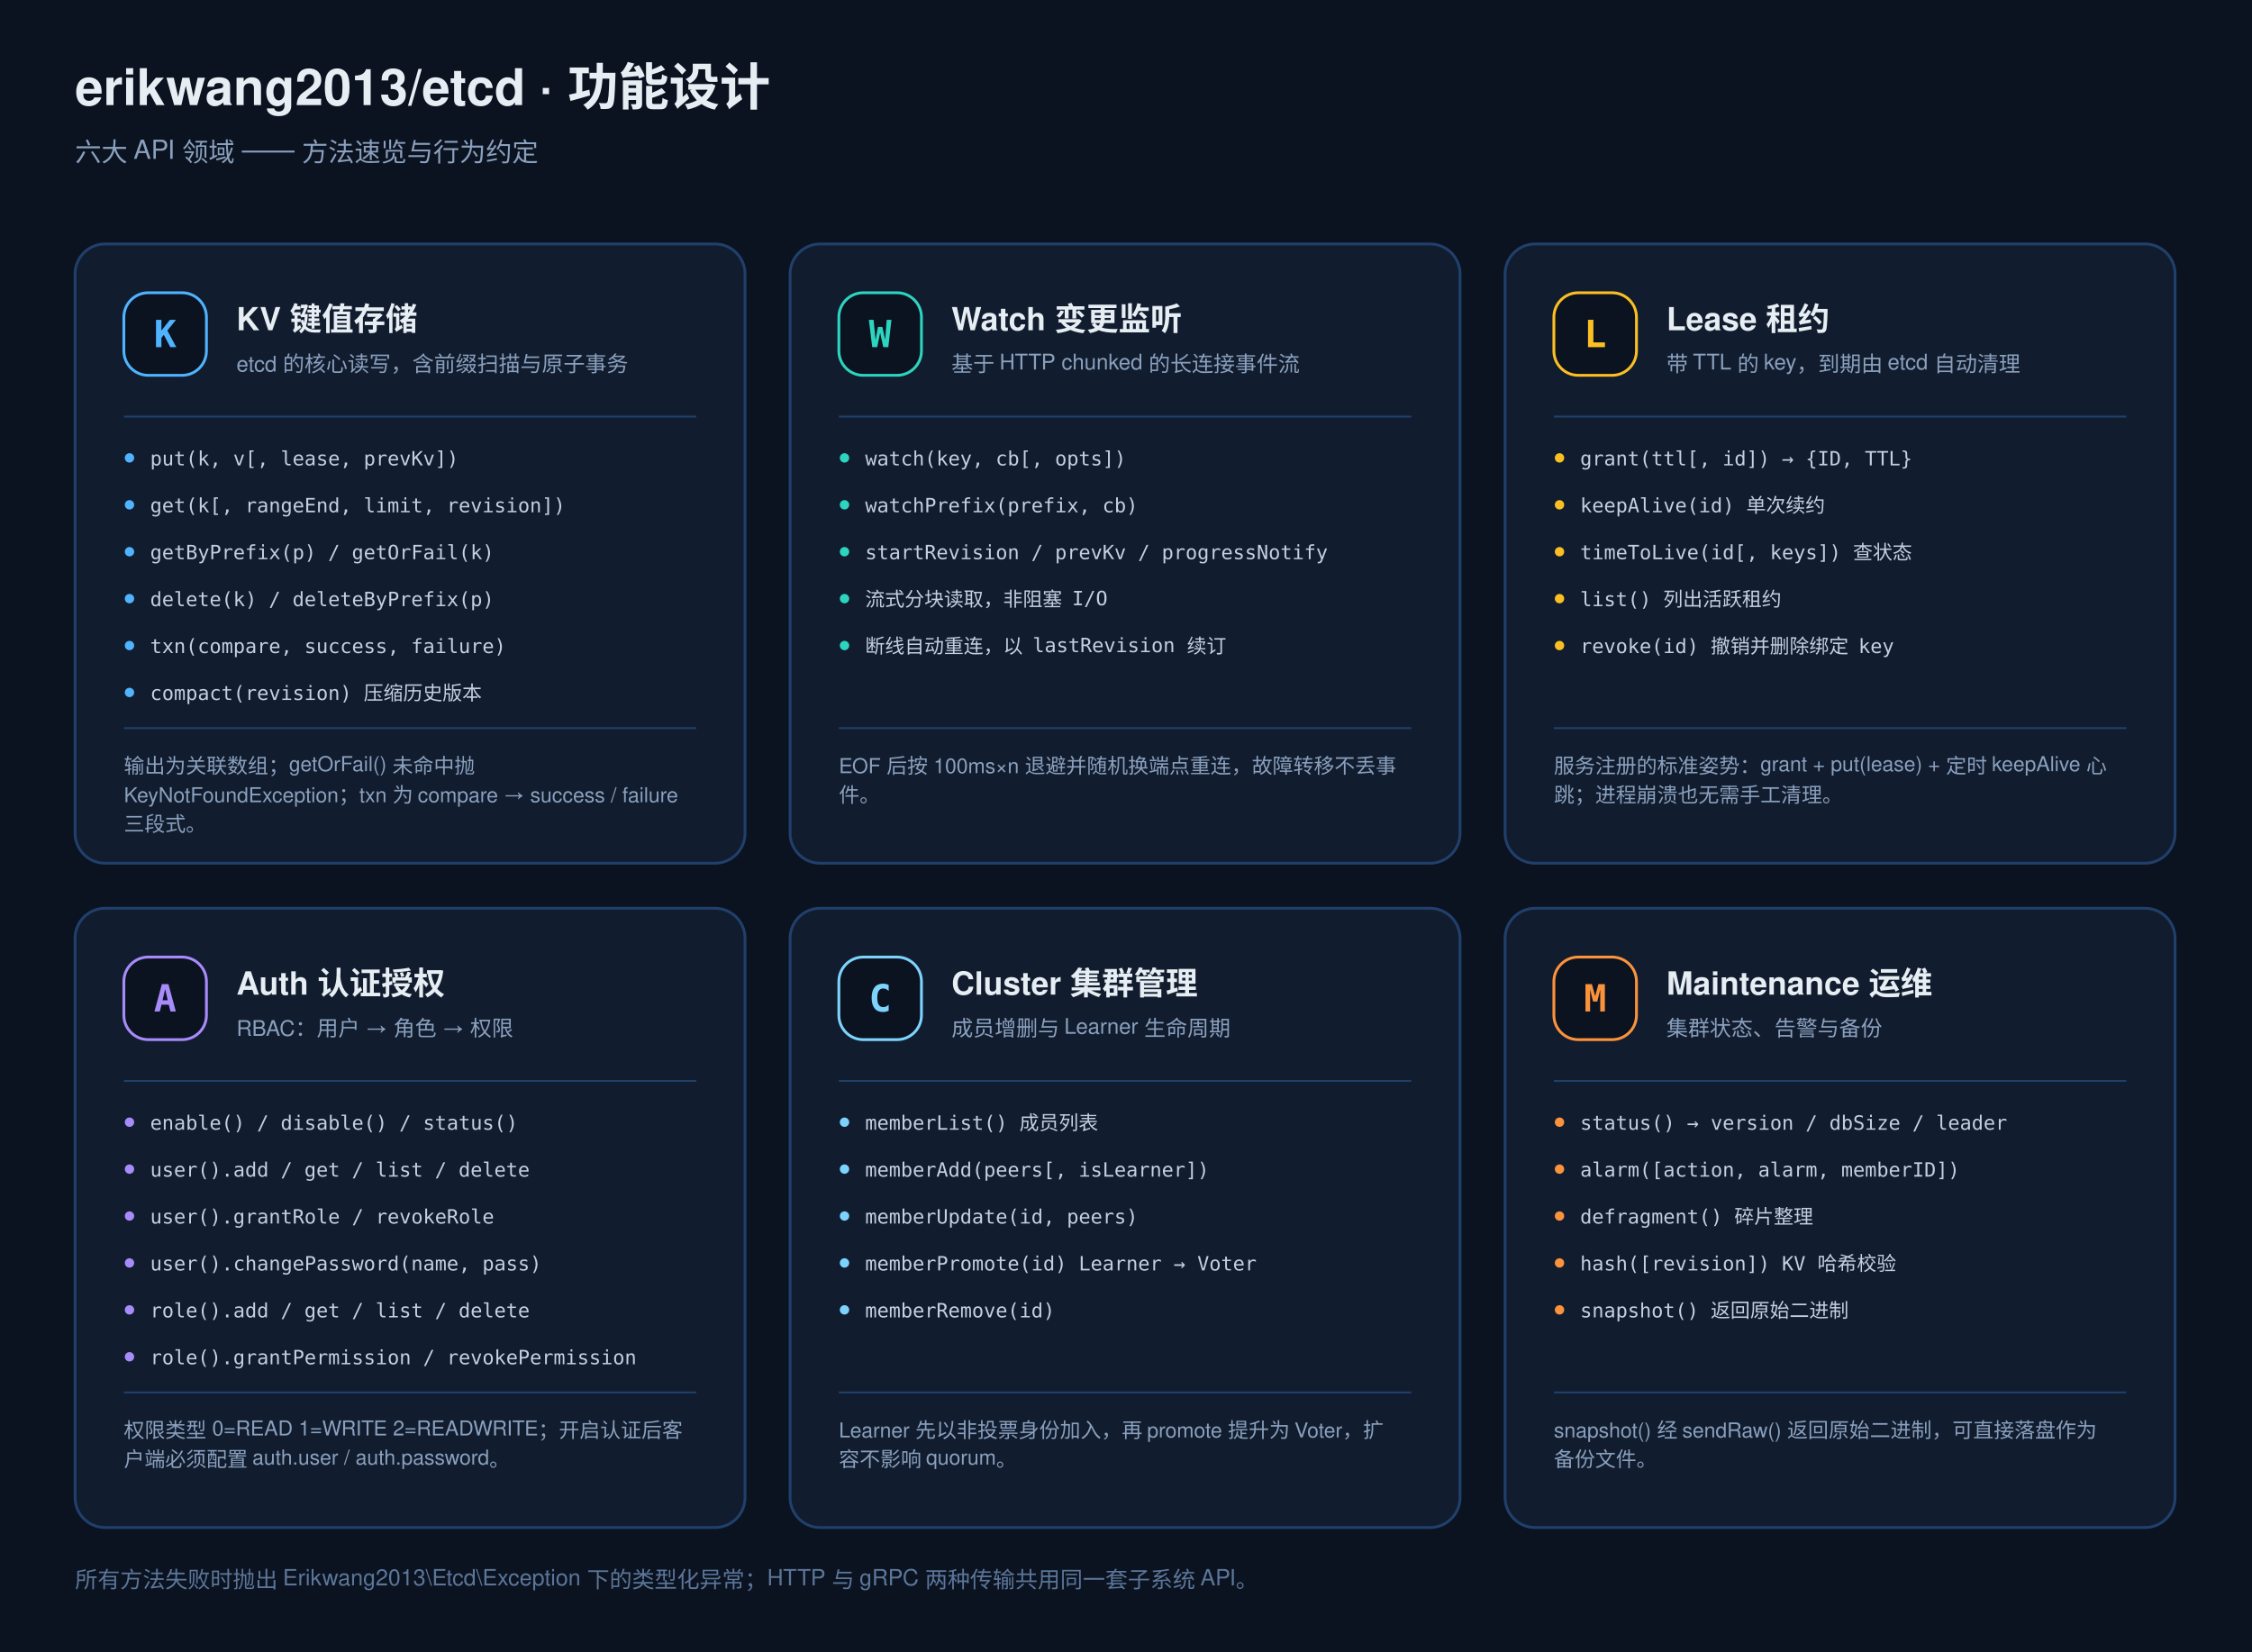
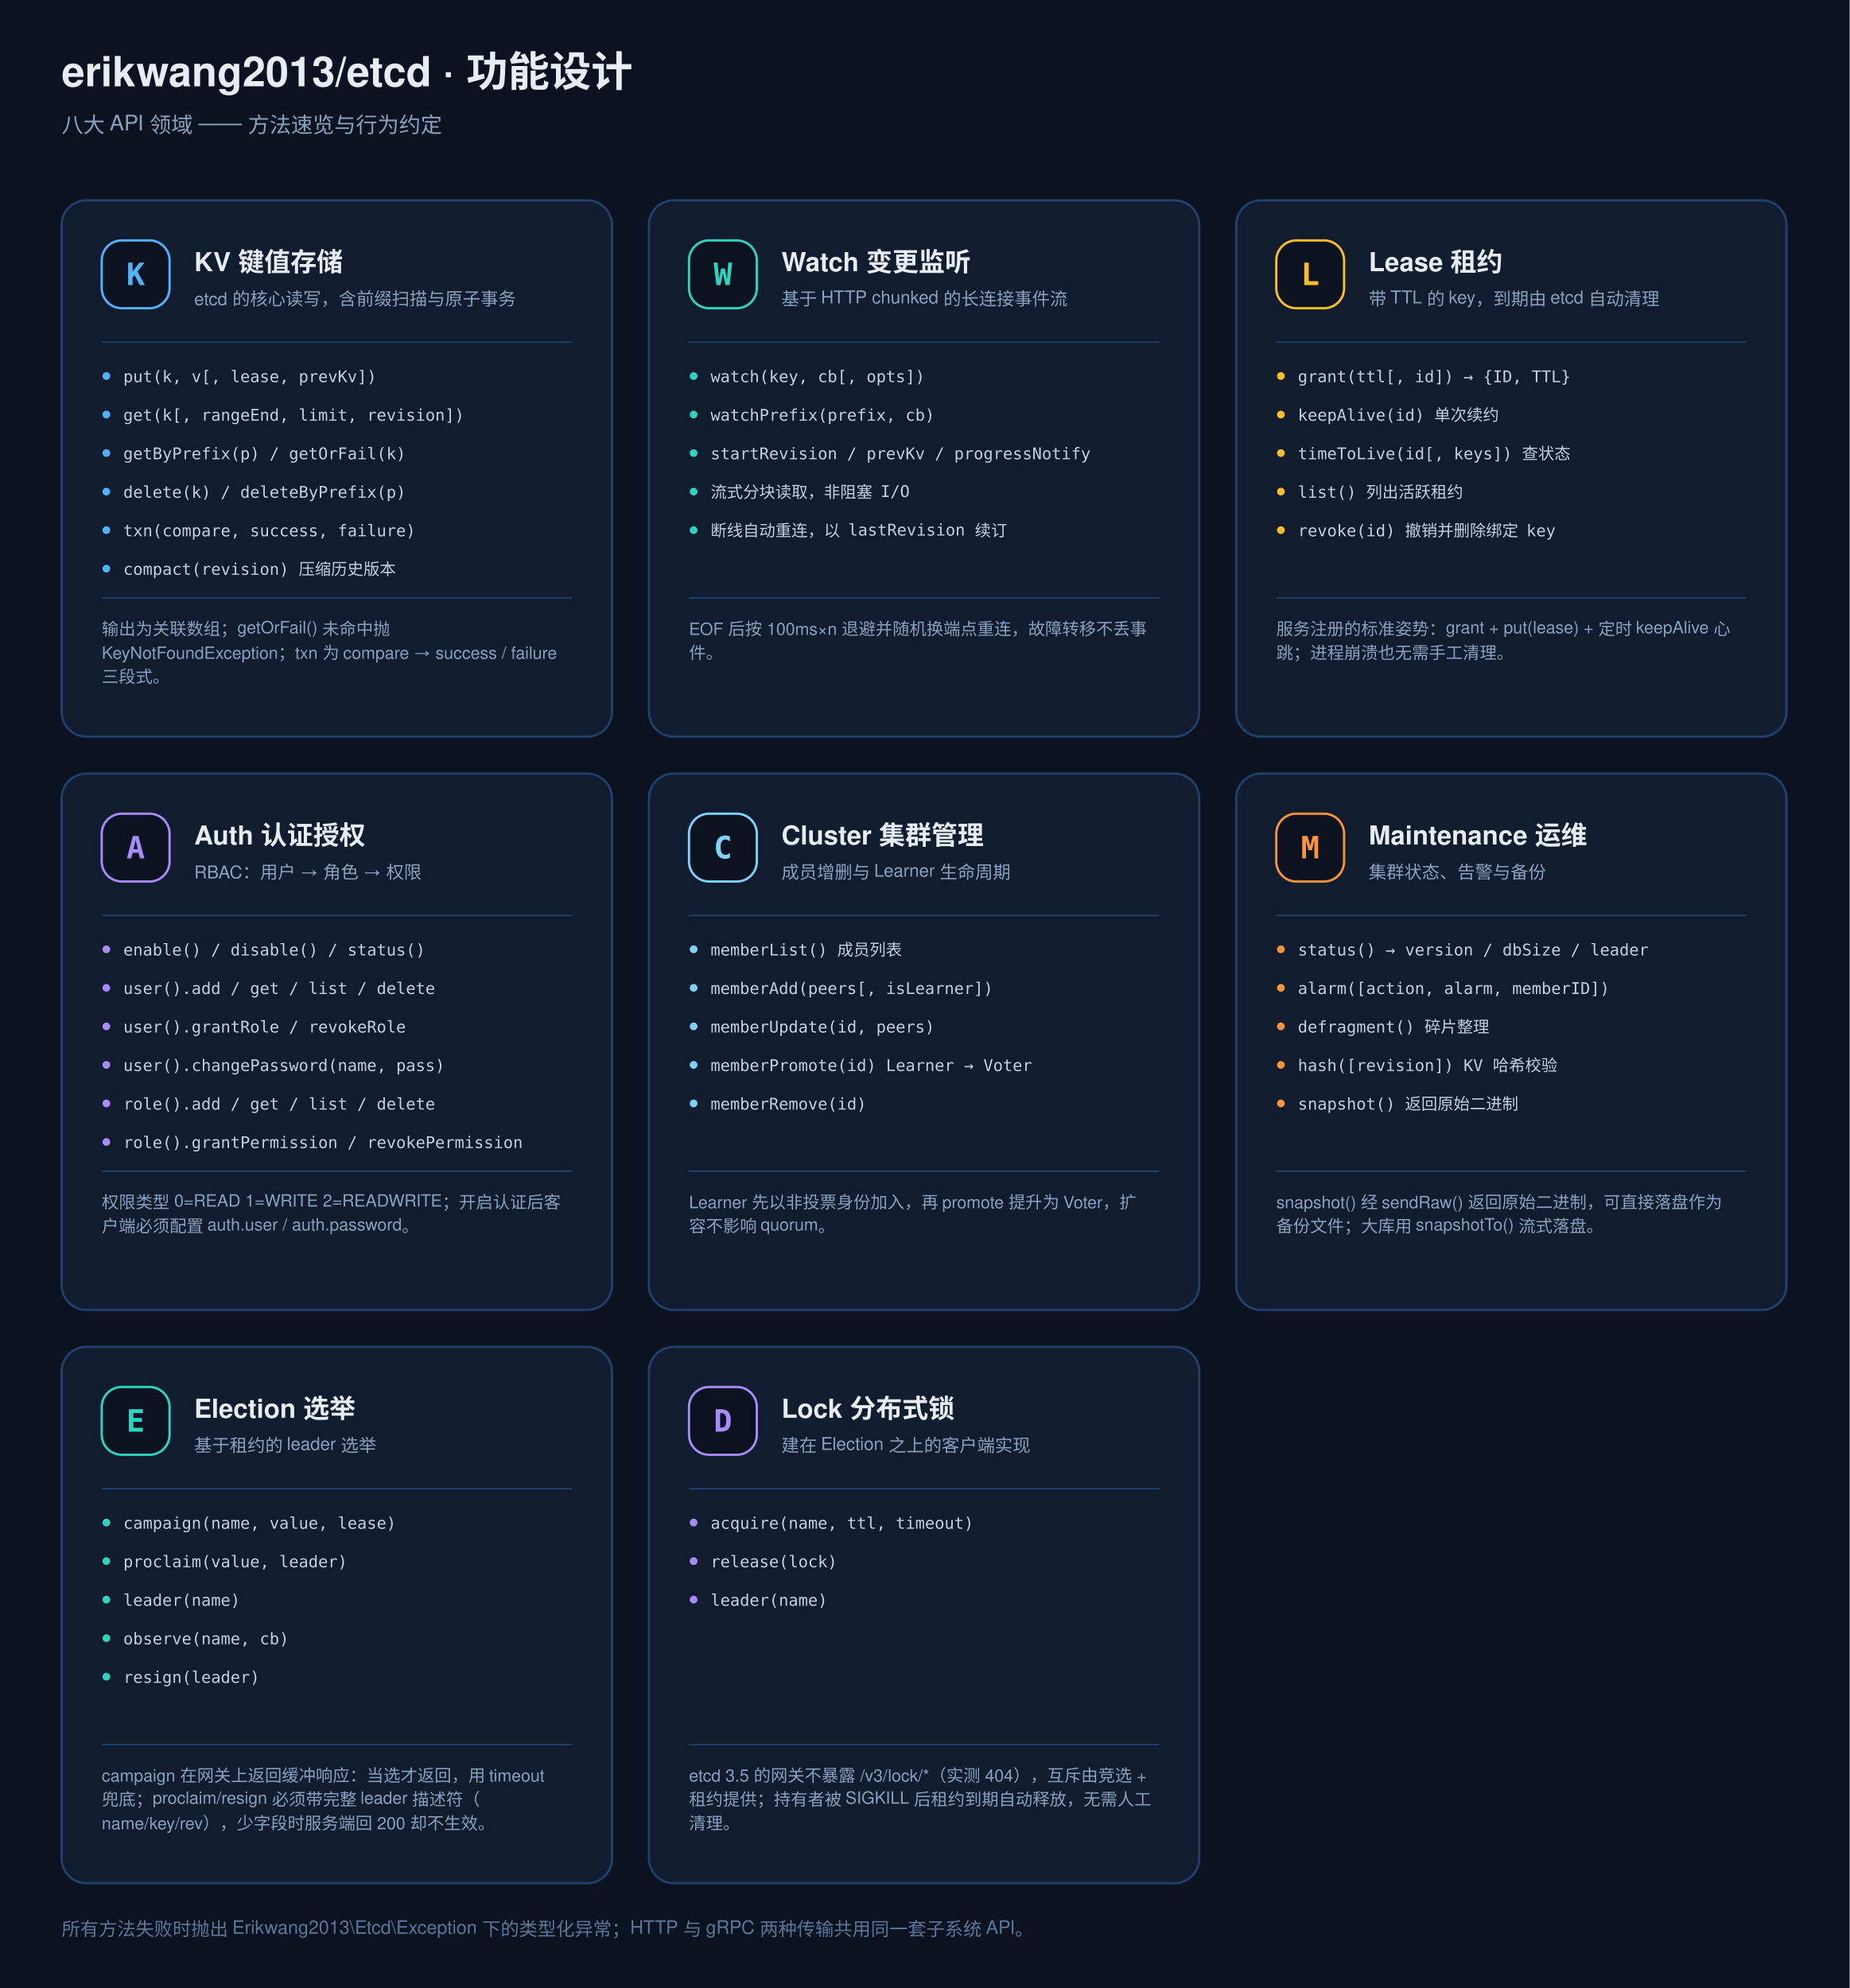
- <svg xmlns="http://www.w3.org/2000/svg" viewBox="0 0 1200 880" width="1200" height="880" font-family="Helvetica,Arial,'Noto Sans','Noto Sans CJK SC','Noto Sans Devanagari','Noto Sans Bengali','Noto Sans Arabic','Lohit Devanagari','PingFang SC','Microsoft YaHei',sans-serif" role="img" aria-labelledby="ttl dsc">
+ <svg xmlns="http://www.w3.org/2000/svg" viewBox="0 0 1200 1290" width="1200" height="1290" font-family="Helvetica,Arial,'Noto Sans','Noto Sans CJK SC','Noto Sans Devanagari','Noto Sans Bengali','Noto Sans Arabic','Lohit Devanagari','PingFang SC','Microsoft YaHei',sans-serif" role="img" aria-labelledby="ttl dsc">
  <rect x="0" y="0" width="1200" height="10000" rx="0" fill="#0b1220" stroke="none" stroke-width="1.5" />
  <text x="40.0" y="56" font-size="27" fill="#e6edf3" text-anchor="start" font-weight="700">erikwang2013/etcd · 功能设计</text>
-   <text x="40.0" y="86" font-size="14" fill="#8aa0bd" text-anchor="start" font-weight="400">六大 API 领域 —— 方法速览与行为约定</text>
-   <rect x="40" y="130" width="357" height="330" rx="16" fill="#111c2e" stroke="#20406b" stroke-width="1.5" />
+   <text x="40.0" y="86" font-size="14" fill="#8aa0bd" text-anchor="start" font-weight="400">八大 API 领域 —— 方法速览与行为约定</text>
+   <rect x="40" y="130" width="357" height="348" rx="16" fill="#111c2e" stroke="#20406b" stroke-width="1.5" />
  <rect x="66" y="156" width="44" height="44" rx="13" fill="#0b1220" stroke="#4fb3ff" stroke-width="1.5" />
  <text x="88.0" y="185" font-size="20" fill="#4fb3ff" text-anchor="middle" font-weight="700" font-family="'DejaVu Sans Mono',Menlo,Consolas,'Noto Sans Mono CJK SC',monospace">K</text>
  <text x="126.0" y="176" font-size="17" fill="#e6edf3" text-anchor="start" font-weight="700">KV 键值存储</text>
  <text x="126.0" y="198" font-size="11.5" fill="#8aa0bd" text-anchor="start" font-weight="400">etcd 的核心读写，含前缀扫描与原子事务</text>
  <line x1="66" y1="222" x2="371" y2="222" stroke="#20406b" stroke-width="1" />
  <circle cx="69" cy="244" r="2.5" fill="#4fb3ff" />
  <text x="80.0" y="248" font-size="10.5" fill="#c3d0e0" text-anchor="start" font-weight="400" font-family="'DejaVu Sans Mono',Menlo,Consolas,'Noto Sans Mono CJK SC',monospace">put(k, v[, lease, prevKv])</text>
  <circle cx="69" cy="269" r="2.5" fill="#4fb3ff" />
  <text x="80.0" y="273" font-size="10.5" fill="#c3d0e0" text-anchor="start" font-weight="400" font-family="'DejaVu Sans Mono',Menlo,Consolas,'Noto Sans Mono CJK SC',monospace">get(k[, rangeEnd, limit, revision])</text>
  <circle cx="69" cy="294" r="2.5" fill="#4fb3ff" />
  <text x="80.0" y="298" font-size="10.5" fill="#c3d0e0" text-anchor="start" font-weight="400" font-family="'DejaVu Sans Mono',Menlo,Consolas,'Noto Sans Mono CJK SC',monospace">getByPrefix(p) / getOrFail(k)</text>
  <circle cx="69" cy="319" r="2.5" fill="#4fb3ff" />
  <text x="80.0" y="323" font-size="10.5" fill="#c3d0e0" text-anchor="start" font-weight="400" font-family="'DejaVu Sans Mono',Menlo,Consolas,'Noto Sans Mono CJK SC',monospace">delete(k) / deleteByPrefix(p)</text>
  <circle cx="69" cy="344" r="2.5" fill="#4fb3ff" />
  <text x="80.0" y="348" font-size="10.5" fill="#c3d0e0" text-anchor="start" font-weight="400" font-family="'DejaVu Sans Mono',Menlo,Consolas,'Noto Sans Mono CJK SC',monospace">txn(compare, success, failure)</text>
  <circle cx="69" cy="369" r="2.5" fill="#4fb3ff" />
  <text x="80.0" y="373" font-size="10.5" fill="#c3d0e0" text-anchor="start" font-weight="400" font-family="'DejaVu Sans Mono',Menlo,Consolas,'Noto Sans Mono CJK SC',monospace">compact(revision) 压缩历史版本</text>
  <line x1="66" y1="388" x2="371" y2="388" stroke="#20406b" stroke-width="1" />
  <text x="66.0" y="412.0" font-size="11" fill="#8aa0bd" text-anchor="start" font-weight="400">输出为关联数组；getOrFail() 未命中抛</text>
  <text x="66.0" y="427.5" font-size="11" fill="#8aa0bd" text-anchor="start" font-weight="400">KeyNotFoundException；txn 为 compare → success / failure</text>
  <text x="66.0" y="443.0" font-size="11" fill="#8aa0bd" text-anchor="start" font-weight="400">三段式。</text>
-   <rect x="421" y="130" width="357" height="330" rx="16" fill="#111c2e" stroke="#20406b" stroke-width="1.5" />
+   <rect x="421" y="130" width="357" height="348" rx="16" fill="#111c2e" stroke="#20406b" stroke-width="1.5" />
  <rect x="447" y="156" width="44" height="44" rx="13" fill="#0b1220" stroke="#2dd4bf" stroke-width="1.5" />
  <text x="469.0" y="185" font-size="20" fill="#2dd4bf" text-anchor="middle" font-weight="700" font-family="'DejaVu Sans Mono',Menlo,Consolas,'Noto Sans Mono CJK SC',monospace">W</text>
  <text x="507.0" y="176" font-size="17" fill="#e6edf3" text-anchor="start" font-weight="700">Watch 变更监听</text>
  <text x="507.0" y="198" font-size="11.5" fill="#8aa0bd" text-anchor="start" font-weight="400">基于 HTTP chunked 的长连接事件流</text>
  <line x1="447" y1="222" x2="752" y2="222" stroke="#20406b" stroke-width="1" />
  <circle cx="450" cy="244" r="2.5" fill="#2dd4bf" />
  <text x="461.0" y="248" font-size="10.5" fill="#c3d0e0" text-anchor="start" font-weight="400" font-family="'DejaVu Sans Mono',Menlo,Consolas,'Noto Sans Mono CJK SC',monospace">watch(key, cb[, opts])</text>
  <circle cx="450" cy="269" r="2.5" fill="#2dd4bf" />
  <text x="461.0" y="273" font-size="10.5" fill="#c3d0e0" text-anchor="start" font-weight="400" font-family="'DejaVu Sans Mono',Menlo,Consolas,'Noto Sans Mono CJK SC',monospace">watchPrefix(prefix, cb)</text>
  <circle cx="450" cy="294" r="2.5" fill="#2dd4bf" />
  <text x="461.0" y="298" font-size="10.5" fill="#c3d0e0" text-anchor="start" font-weight="400" font-family="'DejaVu Sans Mono',Menlo,Consolas,'Noto Sans Mono CJK SC',monospace">startRevision / prevKv / progressNotify</text>
  <circle cx="450" cy="319" r="2.5" fill="#2dd4bf" />
  <text x="461.0" y="323" font-size="10.5" fill="#c3d0e0" text-anchor="start" font-weight="400" font-family="'DejaVu Sans Mono',Menlo,Consolas,'Noto Sans Mono CJK SC',monospace">流式分块读取，非阻塞 I/O</text>
  <circle cx="450" cy="344" r="2.5" fill="#2dd4bf" />
  <text x="461.0" y="348" font-size="10.5" fill="#c3d0e0" text-anchor="start" font-weight="400" font-family="'DejaVu Sans Mono',Menlo,Consolas,'Noto Sans Mono CJK SC',monospace">断线自动重连，以 lastRevision 续订</text>
  <line x1="447" y1="388" x2="752" y2="388" stroke="#20406b" stroke-width="1" />
  <text x="447.0" y="412.0" font-size="11" fill="#8aa0bd" text-anchor="start" font-weight="400">EOF 后按 100ms×n 退避并随机换端点重连，故障转移不丢事</text>
  <text x="447.0" y="427.5" font-size="11" fill="#8aa0bd" text-anchor="start" font-weight="400">件。</text>
-   <rect x="802" y="130" width="357" height="330" rx="16" fill="#111c2e" stroke="#20406b" stroke-width="1.5" />
+   <rect x="802" y="130" width="357" height="348" rx="16" fill="#111c2e" stroke="#20406b" stroke-width="1.5" />
  <rect x="828" y="156" width="44" height="44" rx="13" fill="#0b1220" stroke="#fbbf24" stroke-width="1.5" />
  <text x="850.0" y="185" font-size="20" fill="#fbbf24" text-anchor="middle" font-weight="700" font-family="'DejaVu Sans Mono',Menlo,Consolas,'Noto Sans Mono CJK SC',monospace">L</text>
  <text x="888.0" y="176" font-size="17" fill="#e6edf3" text-anchor="start" font-weight="700">Lease 租约</text>
  <text x="888.0" y="198" font-size="11.5" fill="#8aa0bd" text-anchor="start" font-weight="400">带 TTL 的 key，到期由 etcd 自动清理</text>
  <line x1="828" y1="222" x2="1133" y2="222" stroke="#20406b" stroke-width="1" />
  <circle cx="831" cy="244" r="2.5" fill="#fbbf24" />
  <text x="842.0" y="248" font-size="10.5" fill="#c3d0e0" text-anchor="start" font-weight="400" font-family="'DejaVu Sans Mono',Menlo,Consolas,'Noto Sans Mono CJK SC',monospace">grant(ttl[, id]) → {ID, TTL}</text>
  <circle cx="831" cy="269" r="2.5" fill="#fbbf24" />
  <text x="842.0" y="273" font-size="10.5" fill="#c3d0e0" text-anchor="start" font-weight="400" font-family="'DejaVu Sans Mono',Menlo,Consolas,'Noto Sans Mono CJK SC',monospace">keepAlive(id) 单次续约</text>
  <circle cx="831" cy="294" r="2.5" fill="#fbbf24" />
  <text x="842.0" y="298" font-size="10.5" fill="#c3d0e0" text-anchor="start" font-weight="400" font-family="'DejaVu Sans Mono',Menlo,Consolas,'Noto Sans Mono CJK SC',monospace">timeToLive(id[, keys]) 查状态</text>
  <circle cx="831" cy="319" r="2.5" fill="#fbbf24" />
  <text x="842.0" y="323" font-size="10.5" fill="#c3d0e0" text-anchor="start" font-weight="400" font-family="'DejaVu Sans Mono',Menlo,Consolas,'Noto Sans Mono CJK SC',monospace">list() 列出活跃租约</text>
  <circle cx="831" cy="344" r="2.5" fill="#fbbf24" />
  <text x="842.0" y="348" font-size="10.5" fill="#c3d0e0" text-anchor="start" font-weight="400" font-family="'DejaVu Sans Mono',Menlo,Consolas,'Noto Sans Mono CJK SC',monospace">revoke(id) 撤销并删除绑定 key</text>
  <line x1="828" y1="388" x2="1133" y2="388" stroke="#20406b" stroke-width="1" />
  <text x="828.0" y="412.0" font-size="11" fill="#8aa0bd" text-anchor="start" font-weight="400">服务注册的标准姿势：grant + put(lease) + 定时 keepAlive 心</text>
  <text x="828.0" y="427.5" font-size="11" fill="#8aa0bd" text-anchor="start" font-weight="400">跳；进程崩溃也无需手工清理。</text>
-   <rect x="40" y="484" width="357" height="330" rx="16" fill="#111c2e" stroke="#20406b" stroke-width="1.5" />
-   <rect x="66" y="510" width="44" height="44" rx="13" fill="#0b1220" stroke="#a78bfa" stroke-width="1.5" />
-   <text x="88.0" y="539" font-size="20" fill="#a78bfa" text-anchor="middle" font-weight="700" font-family="'DejaVu Sans Mono',Menlo,Consolas,'Noto Sans Mono CJK SC',monospace">A</text>
-   <text x="126.0" y="530" font-size="17" fill="#e6edf3" text-anchor="start" font-weight="700">Auth 认证授权</text>
-   <text x="126.0" y="552" font-size="11.5" fill="#8aa0bd" text-anchor="start" font-weight="400">RBAC：用户 → 角色 → 权限</text>
-   <line x1="66" y1="576" x2="371" y2="576" stroke="#20406b" stroke-width="1" />
-   <circle cx="69" cy="598" r="2.5" fill="#a78bfa" />
-   <text x="80.0" y="602" font-size="10.5" fill="#c3d0e0" text-anchor="start" font-weight="400" font-family="'DejaVu Sans Mono',Menlo,Consolas,'Noto Sans Mono CJK SC',monospace">enable() / disable() / status()</text>
-   <circle cx="69" cy="623" r="2.5" fill="#a78bfa" />
-   <text x="80.0" y="627" font-size="10.5" fill="#c3d0e0" text-anchor="start" font-weight="400" font-family="'DejaVu Sans Mono',Menlo,Consolas,'Noto Sans Mono CJK SC',monospace">user().add / get / list / delete</text>
-   <circle cx="69" cy="648" r="2.5" fill="#a78bfa" />
-   <text x="80.0" y="652" font-size="10.5" fill="#c3d0e0" text-anchor="start" font-weight="400" font-family="'DejaVu Sans Mono',Menlo,Consolas,'Noto Sans Mono CJK SC',monospace">user().grantRole / revokeRole</text>
-   <circle cx="69" cy="673" r="2.5" fill="#a78bfa" />
-   <text x="80.0" y="677" font-size="10.5" fill="#c3d0e0" text-anchor="start" font-weight="400" font-family="'DejaVu Sans Mono',Menlo,Consolas,'Noto Sans Mono CJK SC',monospace">user().changePassword(name, pass)</text>
-   <circle cx="69" cy="698" r="2.5" fill="#a78bfa" />
-   <text x="80.0" y="702" font-size="10.5" fill="#c3d0e0" text-anchor="start" font-weight="400" font-family="'DejaVu Sans Mono',Menlo,Consolas,'Noto Sans Mono CJK SC',monospace">role().add / get / list / delete</text>
-   <circle cx="69" cy="723" r="2.5" fill="#a78bfa" />
-   <text x="80.0" y="727" font-size="10.5" fill="#c3d0e0" text-anchor="start" font-weight="400" font-family="'DejaVu Sans Mono',Menlo,Consolas,'Noto Sans Mono CJK SC',monospace">role().grantPermission / revokePermission</text>
-   <line x1="66" y1="742" x2="371" y2="742" stroke="#20406b" stroke-width="1" />
-   <text x="66.0" y="766.0" font-size="11" fill="#8aa0bd" text-anchor="start" font-weight="400">权限类型 0=READ 1=WRITE 2=READWRITE；开启认证后客</text>
-   <text x="66.0" y="781.5" font-size="11" fill="#8aa0bd" text-anchor="start" font-weight="400">户端必须配置 auth.user / auth.password。</text>
-   <rect x="421" y="484" width="357" height="330" rx="16" fill="#111c2e" stroke="#20406b" stroke-width="1.5" />
-   <rect x="447" y="510" width="44" height="44" rx="13" fill="#0b1220" stroke="#7dd3fc" stroke-width="1.5" />
-   <text x="469.0" y="539" font-size="20" fill="#7dd3fc" text-anchor="middle" font-weight="700" font-family="'DejaVu Sans Mono',Menlo,Consolas,'Noto Sans Mono CJK SC',monospace">C</text>
-   <text x="507.0" y="530" font-size="17" fill="#e6edf3" text-anchor="start" font-weight="700">Cluster 集群管理</text>
-   <text x="507.0" y="552" font-size="11.5" fill="#8aa0bd" text-anchor="start" font-weight="400">成员增删与 Learner 生命周期</text>
-   <line x1="447" y1="576" x2="752" y2="576" stroke="#20406b" stroke-width="1" />
-   <circle cx="450" cy="598" r="2.5" fill="#7dd3fc" />
-   <text x="461.0" y="602" font-size="10.5" fill="#c3d0e0" text-anchor="start" font-weight="400" font-family="'DejaVu Sans Mono',Menlo,Consolas,'Noto Sans Mono CJK SC',monospace">memberList() 成员列表</text>
-   <circle cx="450" cy="623" r="2.5" fill="#7dd3fc" />
-   <text x="461.0" y="627" font-size="10.5" fill="#c3d0e0" text-anchor="start" font-weight="400" font-family="'DejaVu Sans Mono',Menlo,Consolas,'Noto Sans Mono CJK SC',monospace">memberAdd(peers[, isLearner])</text>
-   <circle cx="450" cy="648" r="2.5" fill="#7dd3fc" />
-   <text x="461.0" y="652" font-size="10.5" fill="#c3d0e0" text-anchor="start" font-weight="400" font-family="'DejaVu Sans Mono',Menlo,Consolas,'Noto Sans Mono CJK SC',monospace">memberUpdate(id, peers)</text>
-   <circle cx="450" cy="673" r="2.5" fill="#7dd3fc" />
-   <text x="461.0" y="677" font-size="10.5" fill="#c3d0e0" text-anchor="start" font-weight="400" font-family="'DejaVu Sans Mono',Menlo,Consolas,'Noto Sans Mono CJK SC',monospace">memberPromote(id) Learner → Voter</text>
-   <circle cx="450" cy="698" r="2.5" fill="#7dd3fc" />
-   <text x="461.0" y="702" font-size="10.5" fill="#c3d0e0" text-anchor="start" font-weight="400" font-family="'DejaVu Sans Mono',Menlo,Consolas,'Noto Sans Mono CJK SC',monospace">memberRemove(id)</text>
-   <line x1="447" y1="742" x2="752" y2="742" stroke="#20406b" stroke-width="1" />
-   <text x="447.0" y="766.0" font-size="11" fill="#8aa0bd" text-anchor="start" font-weight="400">Learner 先以非投票身份加入，再 promote 提升为 Voter，扩</text>
-   <text x="447.0" y="781.5" font-size="11" fill="#8aa0bd" text-anchor="start" font-weight="400">容不影响 quorum。</text>
-   <rect x="802" y="484" width="357" height="330" rx="16" fill="#111c2e" stroke="#20406b" stroke-width="1.5" />
-   <rect x="828" y="510" width="44" height="44" rx="13" fill="#0b1220" stroke="#fb923c" stroke-width="1.5" />
-   <text x="850.0" y="539" font-size="20" fill="#fb923c" text-anchor="middle" font-weight="700" font-family="'DejaVu Sans Mono',Menlo,Consolas,'Noto Sans Mono CJK SC',monospace">M</text>
-   <text x="888.0" y="530" font-size="17" fill="#e6edf3" text-anchor="start" font-weight="700">Maintenance 运维</text>
-   <text x="888.0" y="552" font-size="11.5" fill="#8aa0bd" text-anchor="start" font-weight="400">集群状态、告警与备份</text>
-   <line x1="828" y1="576" x2="1133" y2="576" stroke="#20406b" stroke-width="1" />
-   <circle cx="831" cy="598" r="2.5" fill="#fb923c" />
-   <text x="842.0" y="602" font-size="10.5" fill="#c3d0e0" text-anchor="start" font-weight="400" font-family="'DejaVu Sans Mono',Menlo,Consolas,'Noto Sans Mono CJK SC',monospace">status() → version / dbSize / leader</text>
-   <circle cx="831" cy="623" r="2.5" fill="#fb923c" />
-   <text x="842.0" y="627" font-size="10.5" fill="#c3d0e0" text-anchor="start" font-weight="400" font-family="'DejaVu Sans Mono',Menlo,Consolas,'Noto Sans Mono CJK SC',monospace">alarm([action, alarm, memberID])</text>
-   <circle cx="831" cy="648" r="2.5" fill="#fb923c" />
-   <text x="842.0" y="652" font-size="10.5" fill="#c3d0e0" text-anchor="start" font-weight="400" font-family="'DejaVu Sans Mono',Menlo,Consolas,'Noto Sans Mono CJK SC',monospace">defragment() 碎片整理</text>
-   <circle cx="831" cy="673" r="2.5" fill="#fb923c" />
-   <text x="842.0" y="677" font-size="10.5" fill="#c3d0e0" text-anchor="start" font-weight="400" font-family="'DejaVu Sans Mono',Menlo,Consolas,'Noto Sans Mono CJK SC',monospace">hash([revision]) KV 哈希校验</text>
-   <circle cx="831" cy="698" r="2.5" fill="#fb923c" />
-   <text x="842.0" y="702" font-size="10.5" fill="#c3d0e0" text-anchor="start" font-weight="400" font-family="'DejaVu Sans Mono',Menlo,Consolas,'Noto Sans Mono CJK SC',monospace">snapshot() 返回原始二进制</text>
-   <line x1="828" y1="742" x2="1133" y2="742" stroke="#20406b" stroke-width="1" />
-   <text x="828.0" y="766.0" font-size="11" fill="#8aa0bd" text-anchor="start" font-weight="400">snapshot() 经 sendRaw() 返回原始二进制，可直接落盘作为</text>
-   <text x="828.0" y="781.5" font-size="11" fill="#8aa0bd" text-anchor="start" font-weight="400">备份文件。</text>
-   <text x="40.0" y="846" font-size="12" fill="#5b7699" text-anchor="start" font-weight="400">所有方法失败时抛出 Erikwang2013\Etcd\Exception 下的类型化异常；HTTP 与 gRPC 两种传输共用同一套子系统 API。</text>
+   <rect x="40" y="502" width="357" height="348" rx="16" fill="#111c2e" stroke="#20406b" stroke-width="1.5" />
+   <rect x="66" y="528" width="44" height="44" rx="13" fill="#0b1220" stroke="#a78bfa" stroke-width="1.5" />
+   <text x="88.0" y="557" font-size="20" fill="#a78bfa" text-anchor="middle" font-weight="700" font-family="'DejaVu Sans Mono',Menlo,Consolas,'Noto Sans Mono CJK SC',monospace">A</text>
+   <text x="126.0" y="548" font-size="17" fill="#e6edf3" text-anchor="start" font-weight="700">Auth 认证授权</text>
+   <text x="126.0" y="570" font-size="11.5" fill="#8aa0bd" text-anchor="start" font-weight="400">RBAC：用户 → 角色 → 权限</text>
+   <line x1="66" y1="594" x2="371" y2="594" stroke="#20406b" stroke-width="1" />
+   <circle cx="69" cy="616" r="2.5" fill="#a78bfa" />
+   <text x="80.0" y="620" font-size="10.5" fill="#c3d0e0" text-anchor="start" font-weight="400" font-family="'DejaVu Sans Mono',Menlo,Consolas,'Noto Sans Mono CJK SC',monospace">enable() / disable() / status()</text>
+   <circle cx="69" cy="641" r="2.5" fill="#a78bfa" />
+   <text x="80.0" y="645" font-size="10.5" fill="#c3d0e0" text-anchor="start" font-weight="400" font-family="'DejaVu Sans Mono',Menlo,Consolas,'Noto Sans Mono CJK SC',monospace">user().add / get / list / delete</text>
+   <circle cx="69" cy="666" r="2.5" fill="#a78bfa" />
+   <text x="80.0" y="670" font-size="10.5" fill="#c3d0e0" text-anchor="start" font-weight="400" font-family="'DejaVu Sans Mono',Menlo,Consolas,'Noto Sans Mono CJK SC',monospace">user().grantRole / revokeRole</text>
+   <circle cx="69" cy="691" r="2.5" fill="#a78bfa" />
+   <text x="80.0" y="695" font-size="10.5" fill="#c3d0e0" text-anchor="start" font-weight="400" font-family="'DejaVu Sans Mono',Menlo,Consolas,'Noto Sans Mono CJK SC',monospace">user().changePassword(name, pass)</text>
+   <circle cx="69" cy="716" r="2.5" fill="#a78bfa" />
+   <text x="80.0" y="720" font-size="10.5" fill="#c3d0e0" text-anchor="start" font-weight="400" font-family="'DejaVu Sans Mono',Menlo,Consolas,'Noto Sans Mono CJK SC',monospace">role().add / get / list / delete</text>
+   <circle cx="69" cy="741" r="2.5" fill="#a78bfa" />
+   <text x="80.0" y="745" font-size="10.5" fill="#c3d0e0" text-anchor="start" font-weight="400" font-family="'DejaVu Sans Mono',Menlo,Consolas,'Noto Sans Mono CJK SC',monospace">role().grantPermission / revokePermission</text>
+   <line x1="66" y1="760" x2="371" y2="760" stroke="#20406b" stroke-width="1" />
+   <text x="66.0" y="784.0" font-size="11" fill="#8aa0bd" text-anchor="start" font-weight="400">权限类型 0=READ 1=WRITE 2=READWRITE；开启认证后客</text>
+   <text x="66.0" y="799.5" font-size="11" fill="#8aa0bd" text-anchor="start" font-weight="400">户端必须配置 auth.user / auth.password。</text>
+   <rect x="421" y="502" width="357" height="348" rx="16" fill="#111c2e" stroke="#20406b" stroke-width="1.5" />
+   <rect x="447" y="528" width="44" height="44" rx="13" fill="#0b1220" stroke="#7dd3fc" stroke-width="1.5" />
+   <text x="469.0" y="557" font-size="20" fill="#7dd3fc" text-anchor="middle" font-weight="700" font-family="'DejaVu Sans Mono',Menlo,Consolas,'Noto Sans Mono CJK SC',monospace">C</text>
+   <text x="507.0" y="548" font-size="17" fill="#e6edf3" text-anchor="start" font-weight="700">Cluster 集群管理</text>
+   <text x="507.0" y="570" font-size="11.5" fill="#8aa0bd" text-anchor="start" font-weight="400">成员增删与 Learner 生命周期</text>
+   <line x1="447" y1="594" x2="752" y2="594" stroke="#20406b" stroke-width="1" />
+   <circle cx="450" cy="616" r="2.5" fill="#7dd3fc" />
+   <text x="461.0" y="620" font-size="10.5" fill="#c3d0e0" text-anchor="start" font-weight="400" font-family="'DejaVu Sans Mono',Menlo,Consolas,'Noto Sans Mono CJK SC',monospace">memberList() 成员列表</text>
+   <circle cx="450" cy="641" r="2.5" fill="#7dd3fc" />
+   <text x="461.0" y="645" font-size="10.5" fill="#c3d0e0" text-anchor="start" font-weight="400" font-family="'DejaVu Sans Mono',Menlo,Consolas,'Noto Sans Mono CJK SC',monospace">memberAdd(peers[, isLearner])</text>
+   <circle cx="450" cy="666" r="2.5" fill="#7dd3fc" />
+   <text x="461.0" y="670" font-size="10.5" fill="#c3d0e0" text-anchor="start" font-weight="400" font-family="'DejaVu Sans Mono',Menlo,Consolas,'Noto Sans Mono CJK SC',monospace">memberUpdate(id, peers)</text>
+   <circle cx="450" cy="691" r="2.5" fill="#7dd3fc" />
+   <text x="461.0" y="695" font-size="10.5" fill="#c3d0e0" text-anchor="start" font-weight="400" font-family="'DejaVu Sans Mono',Menlo,Consolas,'Noto Sans Mono CJK SC',monospace">memberPromote(id) Learner → Voter</text>
+   <circle cx="450" cy="716" r="2.5" fill="#7dd3fc" />
+   <text x="461.0" y="720" font-size="10.5" fill="#c3d0e0" text-anchor="start" font-weight="400" font-family="'DejaVu Sans Mono',Menlo,Consolas,'Noto Sans Mono CJK SC',monospace">memberRemove(id)</text>
+   <line x1="447" y1="760" x2="752" y2="760" stroke="#20406b" stroke-width="1" />
+   <text x="447.0" y="784.0" font-size="11" fill="#8aa0bd" text-anchor="start" font-weight="400">Learner 先以非投票身份加入，再 promote 提升为 Voter，扩</text>
+   <text x="447.0" y="799.5" font-size="11" fill="#8aa0bd" text-anchor="start" font-weight="400">容不影响 quorum。</text>
+   <rect x="802" y="502" width="357" height="348" rx="16" fill="#111c2e" stroke="#20406b" stroke-width="1.5" />
+   <rect x="828" y="528" width="44" height="44" rx="13" fill="#0b1220" stroke="#fb923c" stroke-width="1.5" />
+   <text x="850.0" y="557" font-size="20" fill="#fb923c" text-anchor="middle" font-weight="700" font-family="'DejaVu Sans Mono',Menlo,Consolas,'Noto Sans Mono CJK SC',monospace">M</text>
+   <text x="888.0" y="548" font-size="17" fill="#e6edf3" text-anchor="start" font-weight="700">Maintenance 运维</text>
+   <text x="888.0" y="570" font-size="11.5" fill="#8aa0bd" text-anchor="start" font-weight="400">集群状态、告警与备份</text>
+   <line x1="828" y1="594" x2="1133" y2="594" stroke="#20406b" stroke-width="1" />
+   <circle cx="831" cy="616" r="2.5" fill="#fb923c" />
+   <text x="842.0" y="620" font-size="10.5" fill="#c3d0e0" text-anchor="start" font-weight="400" font-family="'DejaVu Sans Mono',Menlo,Consolas,'Noto Sans Mono CJK SC',monospace">status() → version / dbSize / leader</text>
+   <circle cx="831" cy="641" r="2.5" fill="#fb923c" />
+   <text x="842.0" y="645" font-size="10.5" fill="#c3d0e0" text-anchor="start" font-weight="400" font-family="'DejaVu Sans Mono',Menlo,Consolas,'Noto Sans Mono CJK SC',monospace">alarm([action, alarm, memberID])</text>
+   <circle cx="831" cy="666" r="2.5" fill="#fb923c" />
+   <text x="842.0" y="670" font-size="10.5" fill="#c3d0e0" text-anchor="start" font-weight="400" font-family="'DejaVu Sans Mono',Menlo,Consolas,'Noto Sans Mono CJK SC',monospace">defragment() 碎片整理</text>
+   <circle cx="831" cy="691" r="2.5" fill="#fb923c" />
+   <text x="842.0" y="695" font-size="10.5" fill="#c3d0e0" text-anchor="start" font-weight="400" font-family="'DejaVu Sans Mono',Menlo,Consolas,'Noto Sans Mono CJK SC',monospace">hash([revision]) KV 哈希校验</text>
+   <circle cx="831" cy="716" r="2.5" fill="#fb923c" />
+   <text x="842.0" y="720" font-size="10.5" fill="#c3d0e0" text-anchor="start" font-weight="400" font-family="'DejaVu Sans Mono',Menlo,Consolas,'Noto Sans Mono CJK SC',monospace">snapshot() 返回原始二进制</text>
+   <line x1="828" y1="760" x2="1133" y2="760" stroke="#20406b" stroke-width="1" />
+   <text x="828.0" y="784.0" font-size="11" fill="#8aa0bd" text-anchor="start" font-weight="400">snapshot() 经 sendRaw() 返回原始二进制，可直接落盘作为</text>
+   <text x="828.0" y="799.5" font-size="11" fill="#8aa0bd" text-anchor="start" font-weight="400">备份文件；大库用 snapshotTo() 流式落盘。</text>
+   <rect x="40" y="874" width="357" height="348" rx="16" fill="#111c2e" stroke="#20406b" stroke-width="1.5" />
+   <rect x="66" y="900" width="44" height="44" rx="13" fill="#0b1220" stroke="#2dd4bf" stroke-width="1.5" />
+   <text x="88.0" y="929" font-size="20" fill="#2dd4bf" text-anchor="middle" font-weight="700" font-family="'DejaVu Sans Mono',Menlo,Consolas,'Noto Sans Mono CJK SC',monospace">E</text>
+   <text x="126.0" y="920" font-size="17" fill="#e6edf3" text-anchor="start" font-weight="700">Election 选举</text>
+   <text x="126.0" y="942" font-size="11.5" fill="#8aa0bd" text-anchor="start" font-weight="400">基于租约的 leader 选举</text>
+   <line x1="66" y1="966" x2="371" y2="966" stroke="#20406b" stroke-width="1" />
+   <circle cx="69" cy="988" r="2.5" fill="#2dd4bf" />
+   <text x="80.0" y="992" font-size="10.5" fill="#c3d0e0" text-anchor="start" font-weight="400" font-family="'DejaVu Sans Mono',Menlo,Consolas,'Noto Sans Mono CJK SC',monospace">campaign(name, value, lease)</text>
+   <circle cx="69" cy="1013" r="2.5" fill="#2dd4bf" />
+   <text x="80.0" y="1017" font-size="10.5" fill="#c3d0e0" text-anchor="start" font-weight="400" font-family="'DejaVu Sans Mono',Menlo,Consolas,'Noto Sans Mono CJK SC',monospace">proclaim(value, leader)</text>
+   <circle cx="69" cy="1038" r="2.5" fill="#2dd4bf" />
+   <text x="80.0" y="1042" font-size="10.5" fill="#c3d0e0" text-anchor="start" font-weight="400" font-family="'DejaVu Sans Mono',Menlo,Consolas,'Noto Sans Mono CJK SC',monospace">leader(name)</text>
+   <circle cx="69" cy="1063" r="2.5" fill="#2dd4bf" />
+   <text x="80.0" y="1067" font-size="10.5" fill="#c3d0e0" text-anchor="start" font-weight="400" font-family="'DejaVu Sans Mono',Menlo,Consolas,'Noto Sans Mono CJK SC',monospace">observe(name, cb)</text>
+   <circle cx="69" cy="1088" r="2.5" fill="#2dd4bf" />
+   <text x="80.0" y="1092" font-size="10.5" fill="#c3d0e0" text-anchor="start" font-weight="400" font-family="'DejaVu Sans Mono',Menlo,Consolas,'Noto Sans Mono CJK SC',monospace">resign(leader)</text>
+   <line x1="66" y1="1132" x2="371" y2="1132" stroke="#20406b" stroke-width="1" />
+   <text x="66.0" y="1156.0" font-size="11" fill="#8aa0bd" text-anchor="start" font-weight="400">campaign 在网关上返回缓冲响应：当选才返回，用 timeout</text>
+   <text x="66.0" y="1171.5" font-size="11" fill="#8aa0bd" text-anchor="start" font-weight="400">兜底；proclaim/resign 必须带完整 leader 描述符（</text>
+   <text x="66.0" y="1187.0" font-size="11" fill="#8aa0bd" text-anchor="start" font-weight="400">name/key/rev），少字段时服务端回 200 却不生效。</text>
+   <rect x="421" y="874" width="357" height="348" rx="16" fill="#111c2e" stroke="#20406b" stroke-width="1.5" />
+   <rect x="447" y="900" width="44" height="44" rx="13" fill="#0b1220" stroke="#a78bfa" stroke-width="1.5" />
+   <text x="469.0" y="929" font-size="20" fill="#a78bfa" text-anchor="middle" font-weight="700" font-family="'DejaVu Sans Mono',Menlo,Consolas,'Noto Sans Mono CJK SC',monospace">D</text>
+   <text x="507.0" y="920" font-size="17" fill="#e6edf3" text-anchor="start" font-weight="700">Lock 分布式锁</text>
+   <text x="507.0" y="942" font-size="11.5" fill="#8aa0bd" text-anchor="start" font-weight="400">建在 Election 之上的客户端实现</text>
+   <line x1="447" y1="966" x2="752" y2="966" stroke="#20406b" stroke-width="1" />
+   <circle cx="450" cy="988" r="2.5" fill="#a78bfa" />
+   <text x="461.0" y="992" font-size="10.5" fill="#c3d0e0" text-anchor="start" font-weight="400" font-family="'DejaVu Sans Mono',Menlo,Consolas,'Noto Sans Mono CJK SC',monospace">acquire(name, ttl, timeout)</text>
+   <circle cx="450" cy="1013" r="2.5" fill="#a78bfa" />
+   <text x="461.0" y="1017" font-size="10.5" fill="#c3d0e0" text-anchor="start" font-weight="400" font-family="'DejaVu Sans Mono',Menlo,Consolas,'Noto Sans Mono CJK SC',monospace">release(lock)</text>
+   <circle cx="450" cy="1038" r="2.5" fill="#a78bfa" />
+   <text x="461.0" y="1042" font-size="10.5" fill="#c3d0e0" text-anchor="start" font-weight="400" font-family="'DejaVu Sans Mono',Menlo,Consolas,'Noto Sans Mono CJK SC',monospace">leader(name)</text>
+   <line x1="447" y1="1132" x2="752" y2="1132" stroke="#20406b" stroke-width="1" />
+   <text x="447.0" y="1156.0" font-size="11" fill="#8aa0bd" text-anchor="start" font-weight="400">etcd 3.5 的网关不暴露 /v3/lock/*（实测 404），互斥由竞选 +</text>
+   <text x="447.0" y="1171.5" font-size="11" fill="#8aa0bd" text-anchor="start" font-weight="400">租约提供；持有者被 SIGKILL 后租约到期自动释放，无需人工</text>
+   <text x="447.0" y="1187.0" font-size="11" fill="#8aa0bd" text-anchor="start" font-weight="400">清理。</text>
+   <text x="40.0" y="1256" font-size="12" fill="#5b7699" text-anchor="start" font-weight="400">所有方法失败时抛出 Erikwang2013\Etcd\Exception 下的类型化异常；HTTP 与 gRPC 两种传输共用同一套子系统 API。</text>
</svg>
